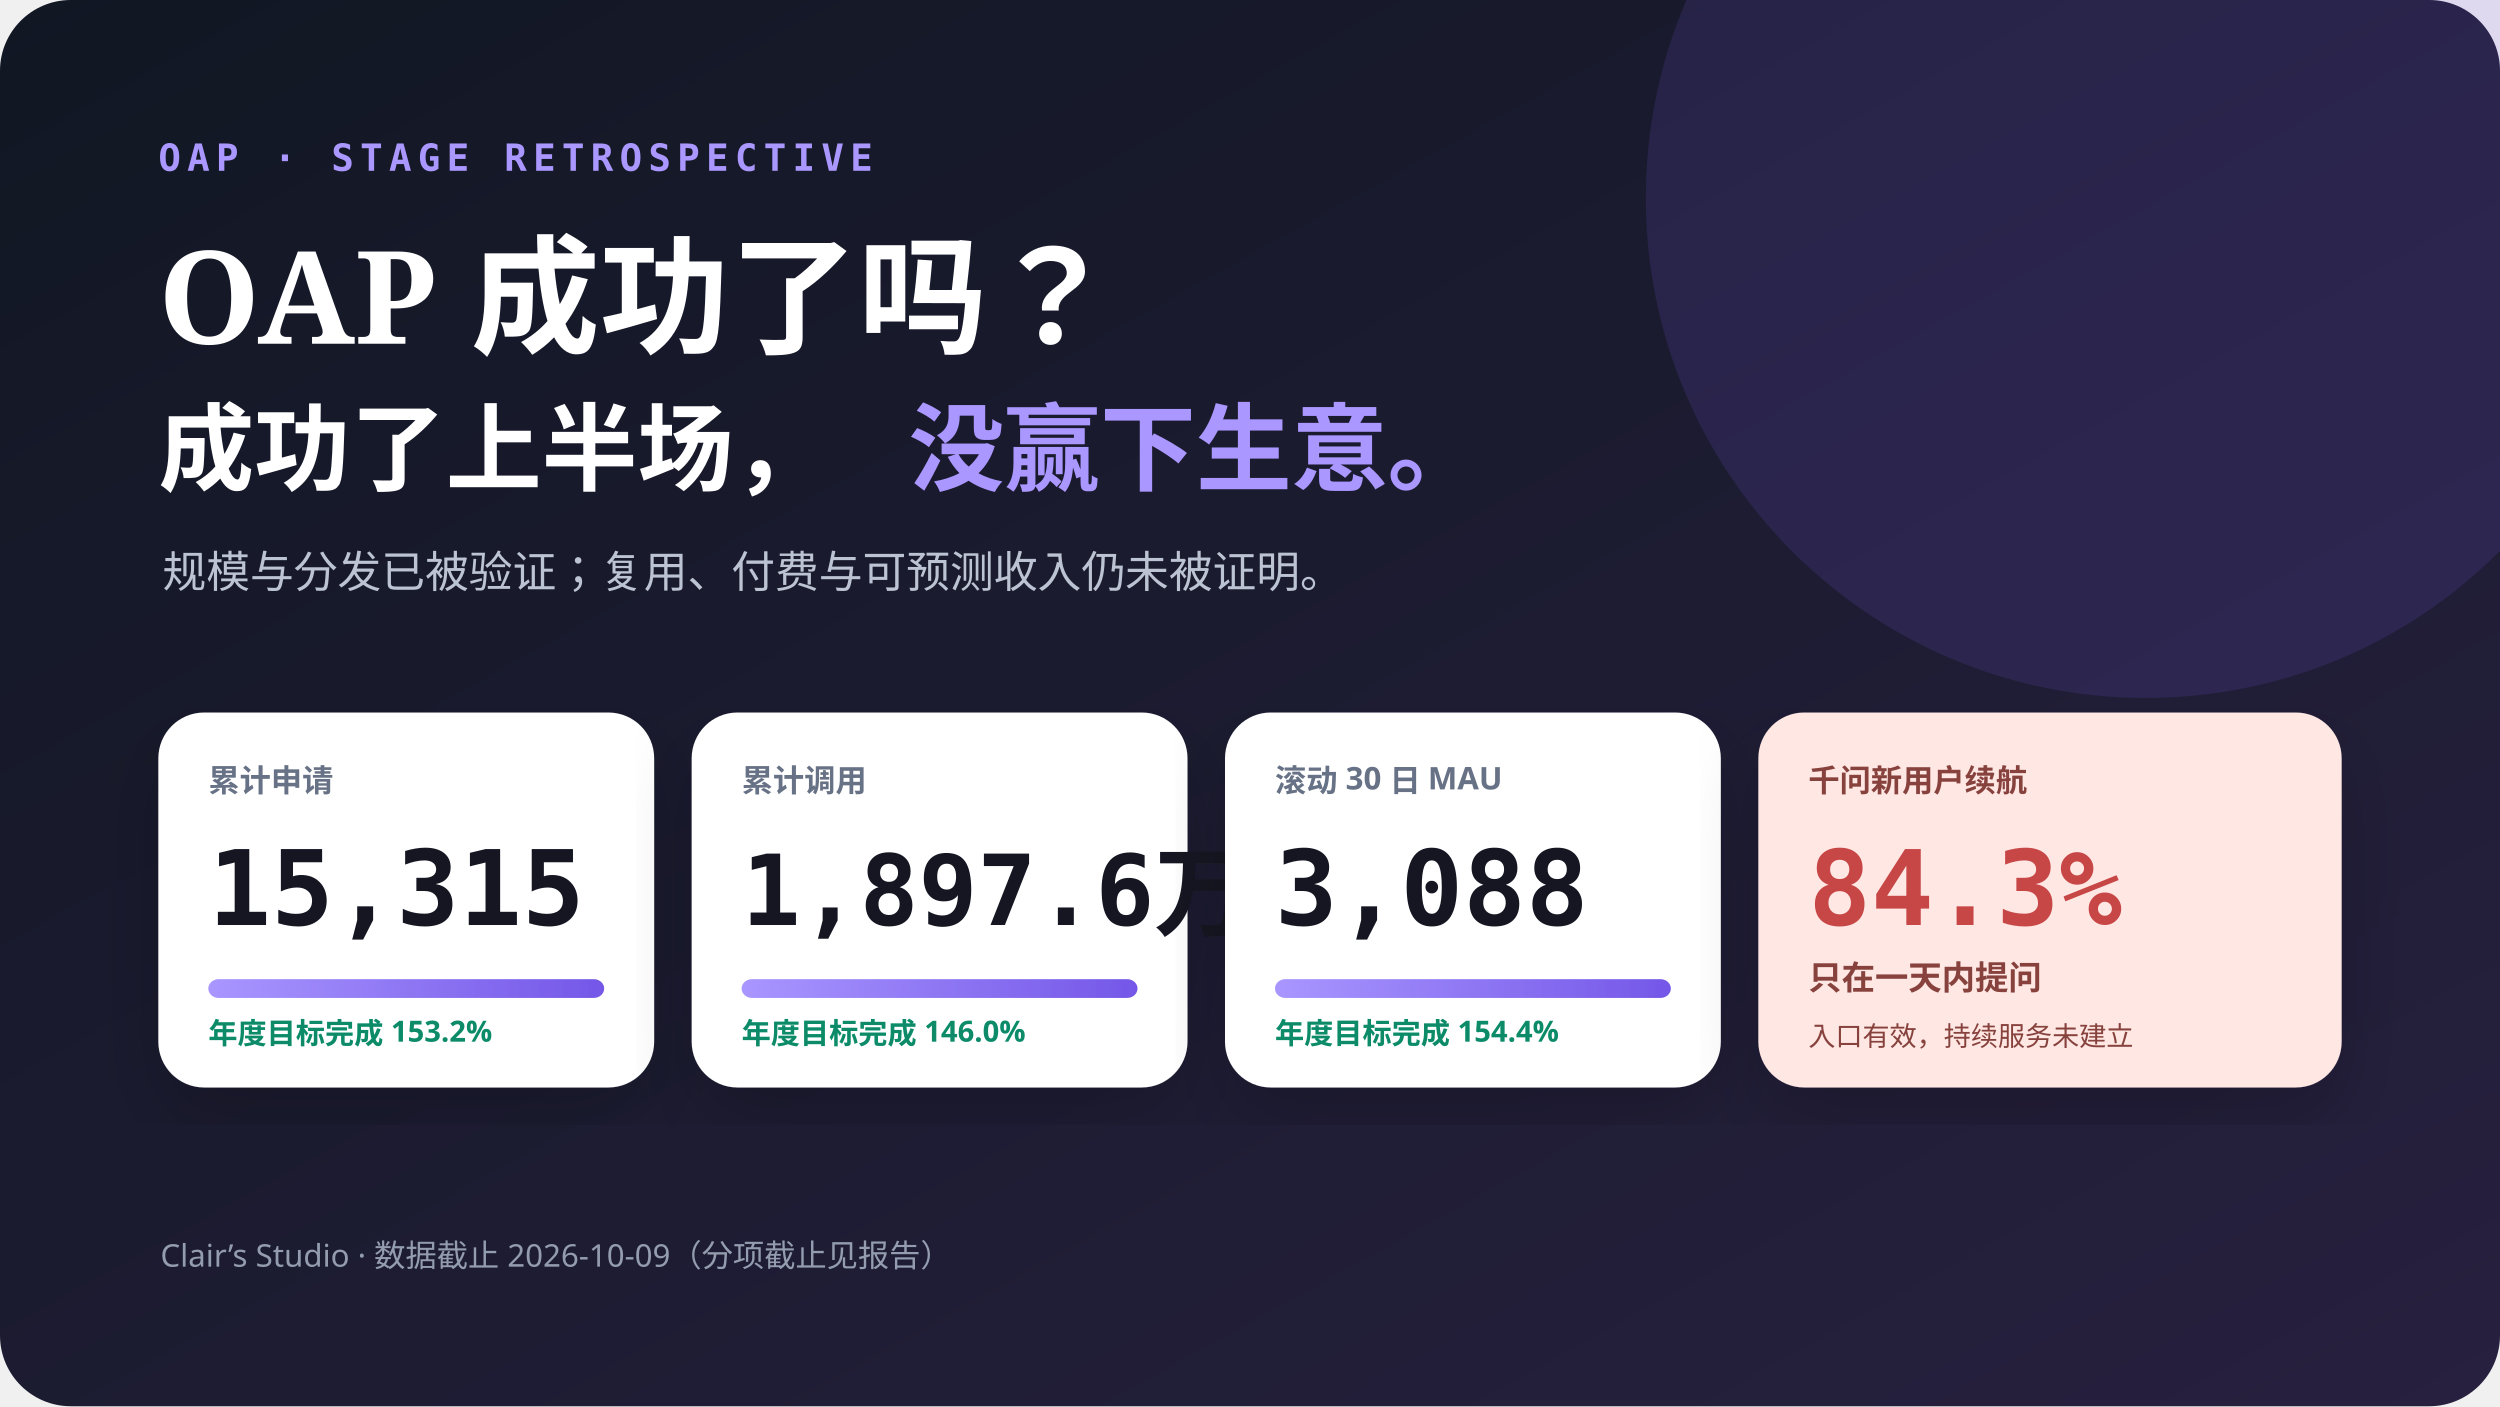
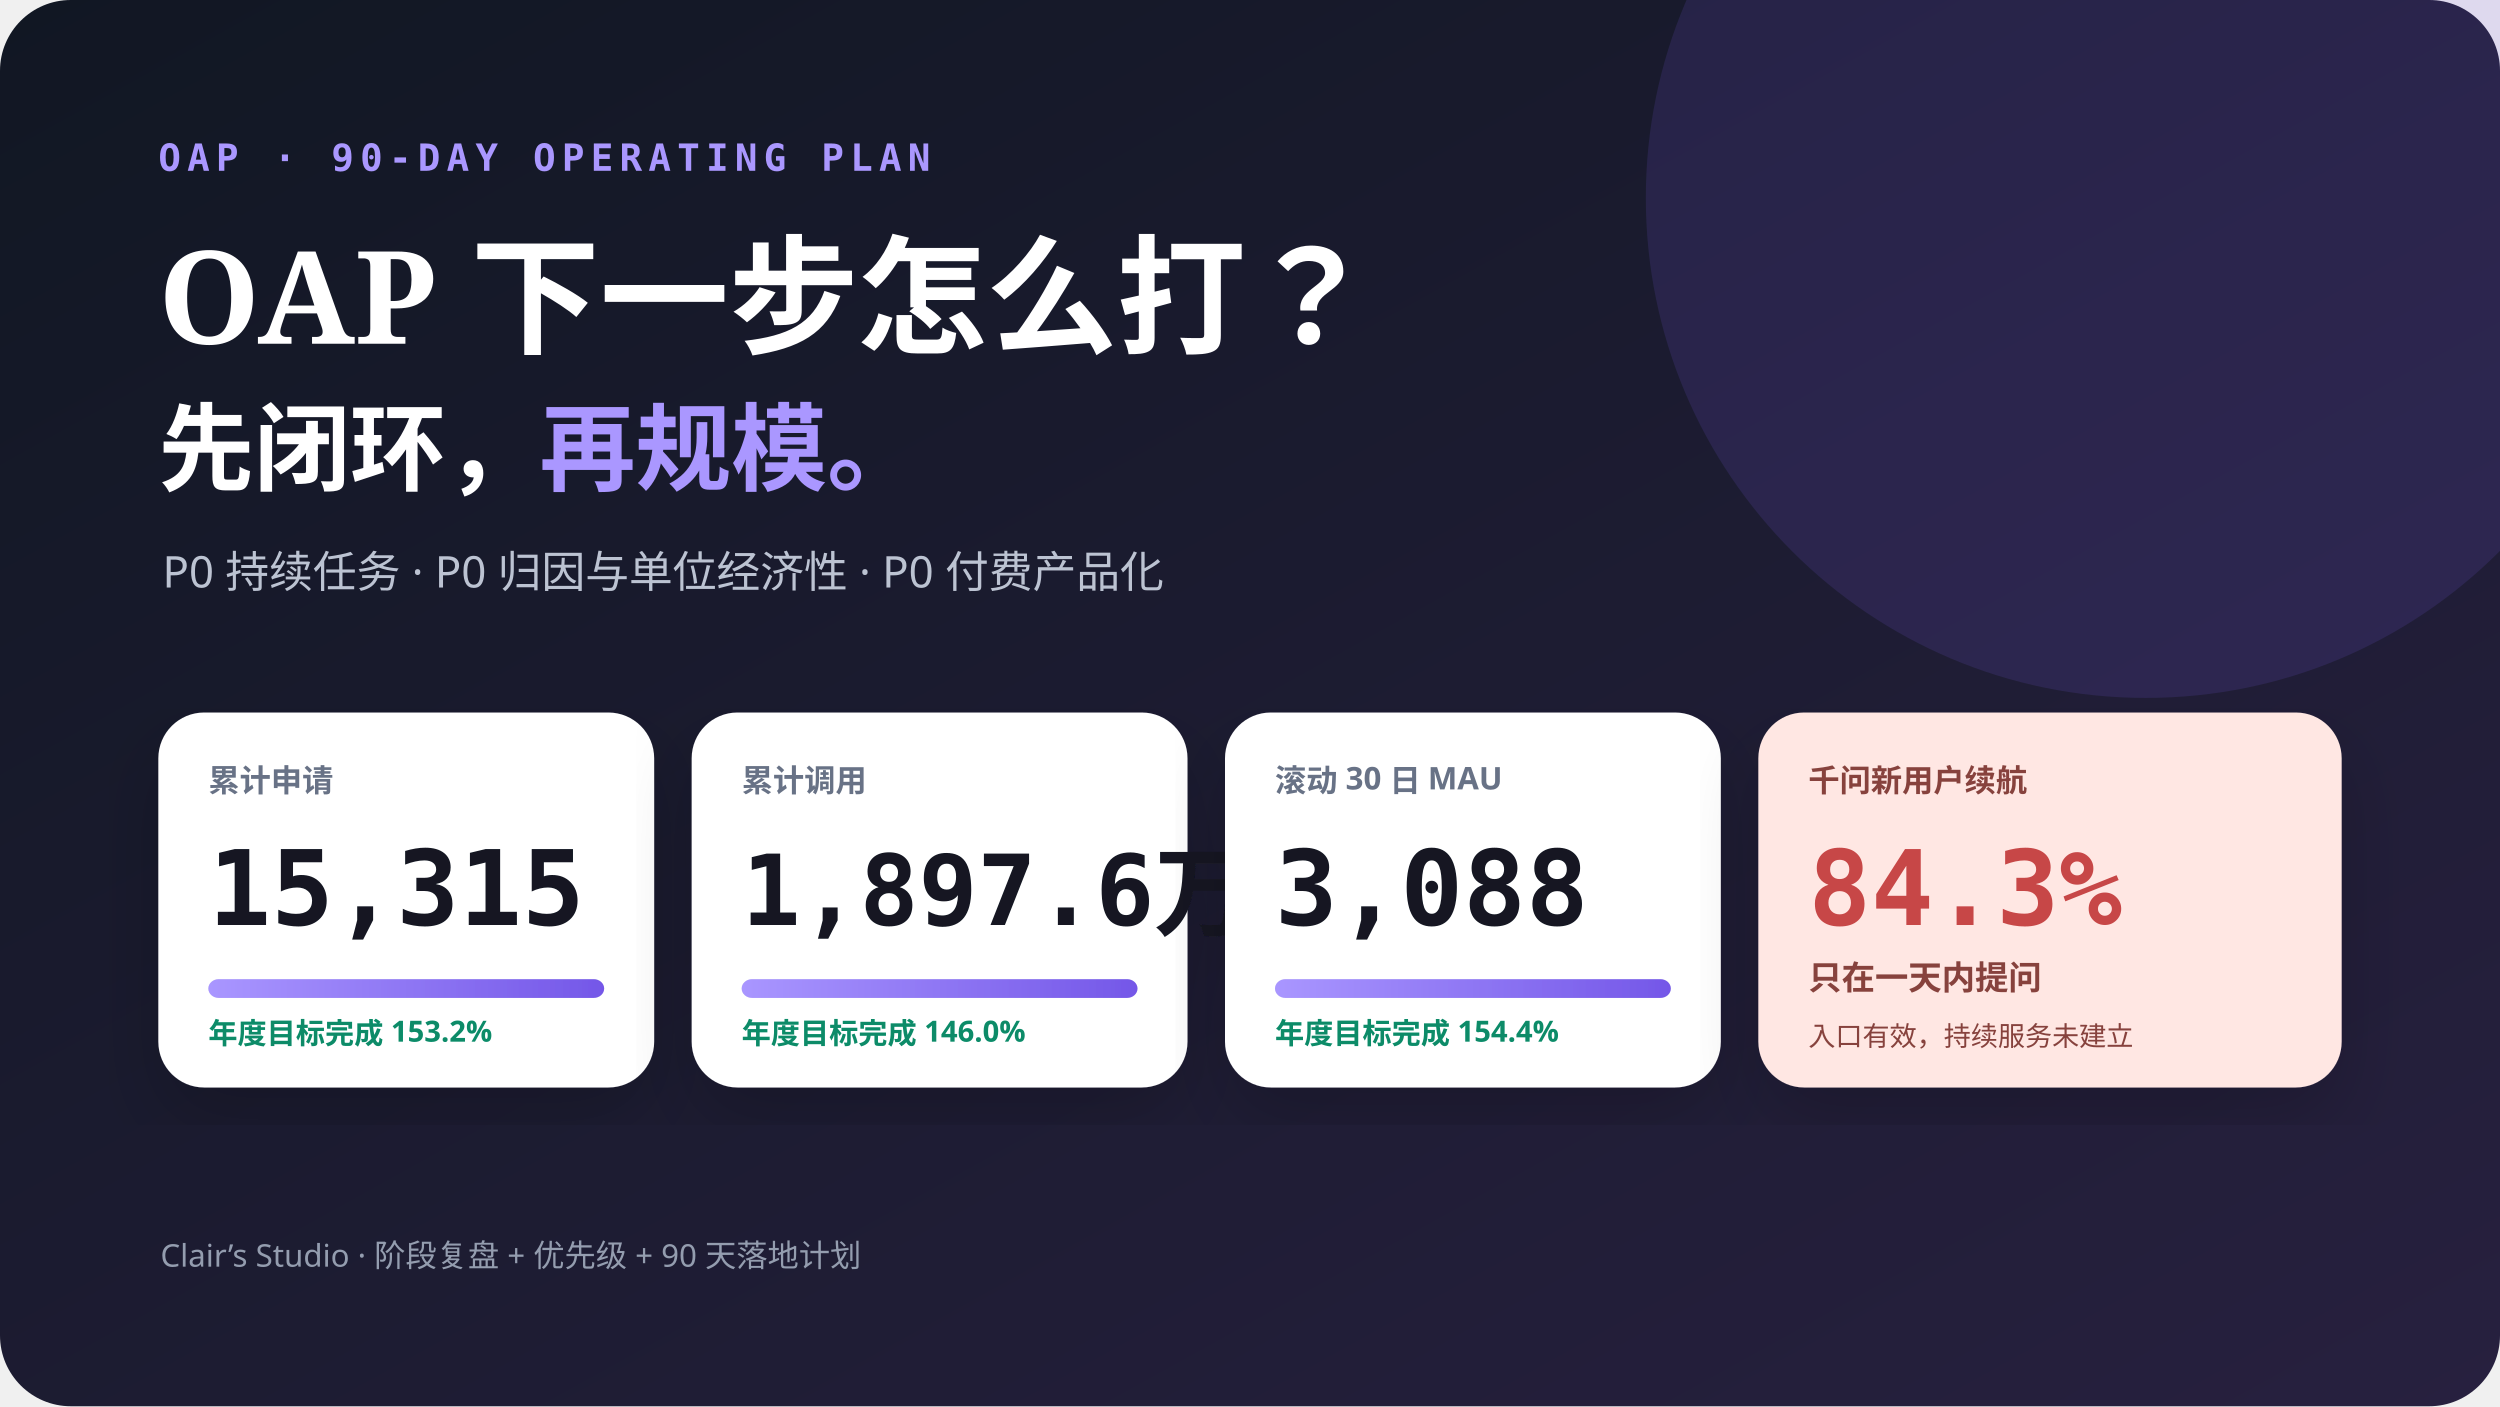
<svg xmlns="http://www.w3.org/2000/svg" width="1200" height="675" viewBox="0 0 1200 675" role="img" aria-labelledby="title desc">
  <defs>
    <linearGradient id="bg" x1="0" x2="1" y1="0" y2="1">
      <stop stop-color="#111723" />
      <stop offset="1" stop-color="#27203f" />
    </linearGradient>
    <linearGradient id="violet" x1="0" x2="1">
      <stop stop-color="#a996ff" />
      <stop offset="1" stop-color="#7457e8" />
    </linearGradient>
    <filter id="shadow">
      <feDropShadow dx="0" dy="16" stdDeviation="18" flood-opacity=".18" />
    </filter>
  </defs>
  <rect width="1200" height="675" rx="34" fill="url(#bg)" />
  <circle cx="1030" cy="95" r="240" fill="#7659e6" opacity=".15" />
-   <text x="76" y="82" fill="#aa97ff" font-size="18" font-family="Menlo,monospace" font-weight="700" letter-spacing="3">OAP · STAGE RETROSPECTIVE</text>
-   <text x="76" y="165" fill="#fff" font-size="62" font-family="Songti SC,serif" font-weight="800">OAP 成功了吗？</text>
-   <text x="76" y="232" fill="#fff" font-size="46" font-family="Songti SC,serif" font-weight="700">成功了上半场，</text>
-   <text x="436" y="232" fill="#aa97ff" font-size="46" font-family="Songti SC,serif" font-weight="700">没赢下生意。</text>
-   <text x="78" y="282" fill="#bcc3d2" font-size="21" font-family="PingFang SC,sans-serif">规模与分发已被验证；复用、付费与可预测收入仍未被证明。</text>
+   <text x="76" y="82" fill="#aa97ff" font-size="18" font-family="Menlo,monospace" font-weight="700" letter-spacing="3">OAP · 90-DAY OPERATING PLAN</text>
+   <text x="76" y="165" fill="#fff" font-size="62" font-family="Songti SC,serif" font-weight="800">OAP 下一步怎么打？</text>
+   <text x="76" y="232" fill="#fff" font-size="46" font-family="Songti SC,serif" font-weight="700">先闭环，</text>
+   <text x="259" y="232" fill="#aa97ff" font-size="46" font-family="Songti SC,serif" font-weight="700">再规模。</text>
+   <text x="78" y="282" fill="#bcc3d2" font-size="21" font-family="PingFang SC,sans-serif">P0 持续任务 · P0 归因与单位经济性 · P0 付费产品化</text>
  <g transform="translate(76 342)" filter="url(#shadow)">
    <rect width="238" height="180" rx="22" fill="#fff" />
    <text x="24" y="38" fill="#687286" font-size="15" font-family="PingFang SC,sans-serif" font-weight="700">累计申请</text>
    <text x="24" y="102" fill="#121722" font-size="50" font-family="Menlo,monospace" font-weight="900">15,315</text>
    <rect x="24" y="128" width="190" height="9" rx="5" fill="#e8eaf0" />
    <rect x="24" y="128" width="190" height="9" rx="5" fill="url(#violet)" />
    <text x="24" y="159" fill="#078b68" font-size="14" font-family="PingFang SC,sans-serif" font-weight="800">年度目标完成 153.2%</text>
  </g>
  <g transform="translate(332 342)" filter="url(#shadow)">
    <rect width="238" height="180" rx="22" fill="#fff" />
    <text x="24" y="38" fill="#687286" font-size="15" font-family="PingFang SC,sans-serif" font-weight="700">累计调用</text>
    <text x="24" y="102" fill="#121722" font-size="47" font-family="Menlo,monospace" font-weight="900">1,897.6万</text>
    <rect x="24" y="128" width="190" height="9" rx="5" fill="#e8eaf0" />
    <rect x="24" y="128" width="190" height="9" rx="5" fill="url(#violet)" />
    <text x="24" y="159" fill="#078b68" font-size="14" font-family="PingFang SC,sans-serif" font-weight="800">年度目标完成 146.0%</text>
  </g>
  <g transform="translate(588 342)" filter="url(#shadow)">
    <rect width="238" height="180" rx="22" fill="#fff" />
    <text x="24" y="38" fill="#687286" font-size="15" font-family="PingFang SC,sans-serif" font-weight="700">滚动 30 日 MAU</text>
    <text x="24" y="102" fill="#121722" font-size="50" font-family="Menlo,monospace" font-weight="900">3,088</text>
    <rect x="24" y="128" width="190" height="9" rx="5" fill="#e8eaf0" />
    <rect x="24" y="128" width="190" height="9" rx="5" fill="url(#violet)" />
    <text x="24" y="159" fill="#078b68" font-size="14" font-family="PingFang SC,sans-serif" font-weight="800">年度目标完成 154.4%</text>
  </g>
  <g transform="translate(844 342)" filter="url(#shadow)">
    <rect width="280" height="180" rx="22" fill="#ffe7e3" />
    <text x="24" y="38" fill="#87433e" font-size="15" font-family="PingFang SC,sans-serif" font-weight="700">千问新用户续航</text>
    <text x="24" y="102" fill="#c74646" font-size="50" font-family="Menlo,monospace" font-weight="900">84.3%</text>
    <text x="24" y="133" fill="#87433e" font-size="16" font-family="PingFang SC,sans-serif" font-weight="800">只在一天内提问</text>
    <text x="24" y="160" fill="#87433e" font-size="13" font-family="PingFang SC,sans-serif">入口有效，持续服务未建立</text>
  </g>
-   <text x="77" y="608" fill="#949daf" font-size="15" font-family="PingFang SC,sans-serif">Clair’s Studio · 数据截止 2026-10-09（分项截止见报告）</text>
+   <text x="77" y="608" fill="#949daf" font-size="15" font-family="PingFang SC,sans-serif">Clair’s Studio · 阶段复盘 + 优先级 + 90 天落地计划</text>
</svg>
